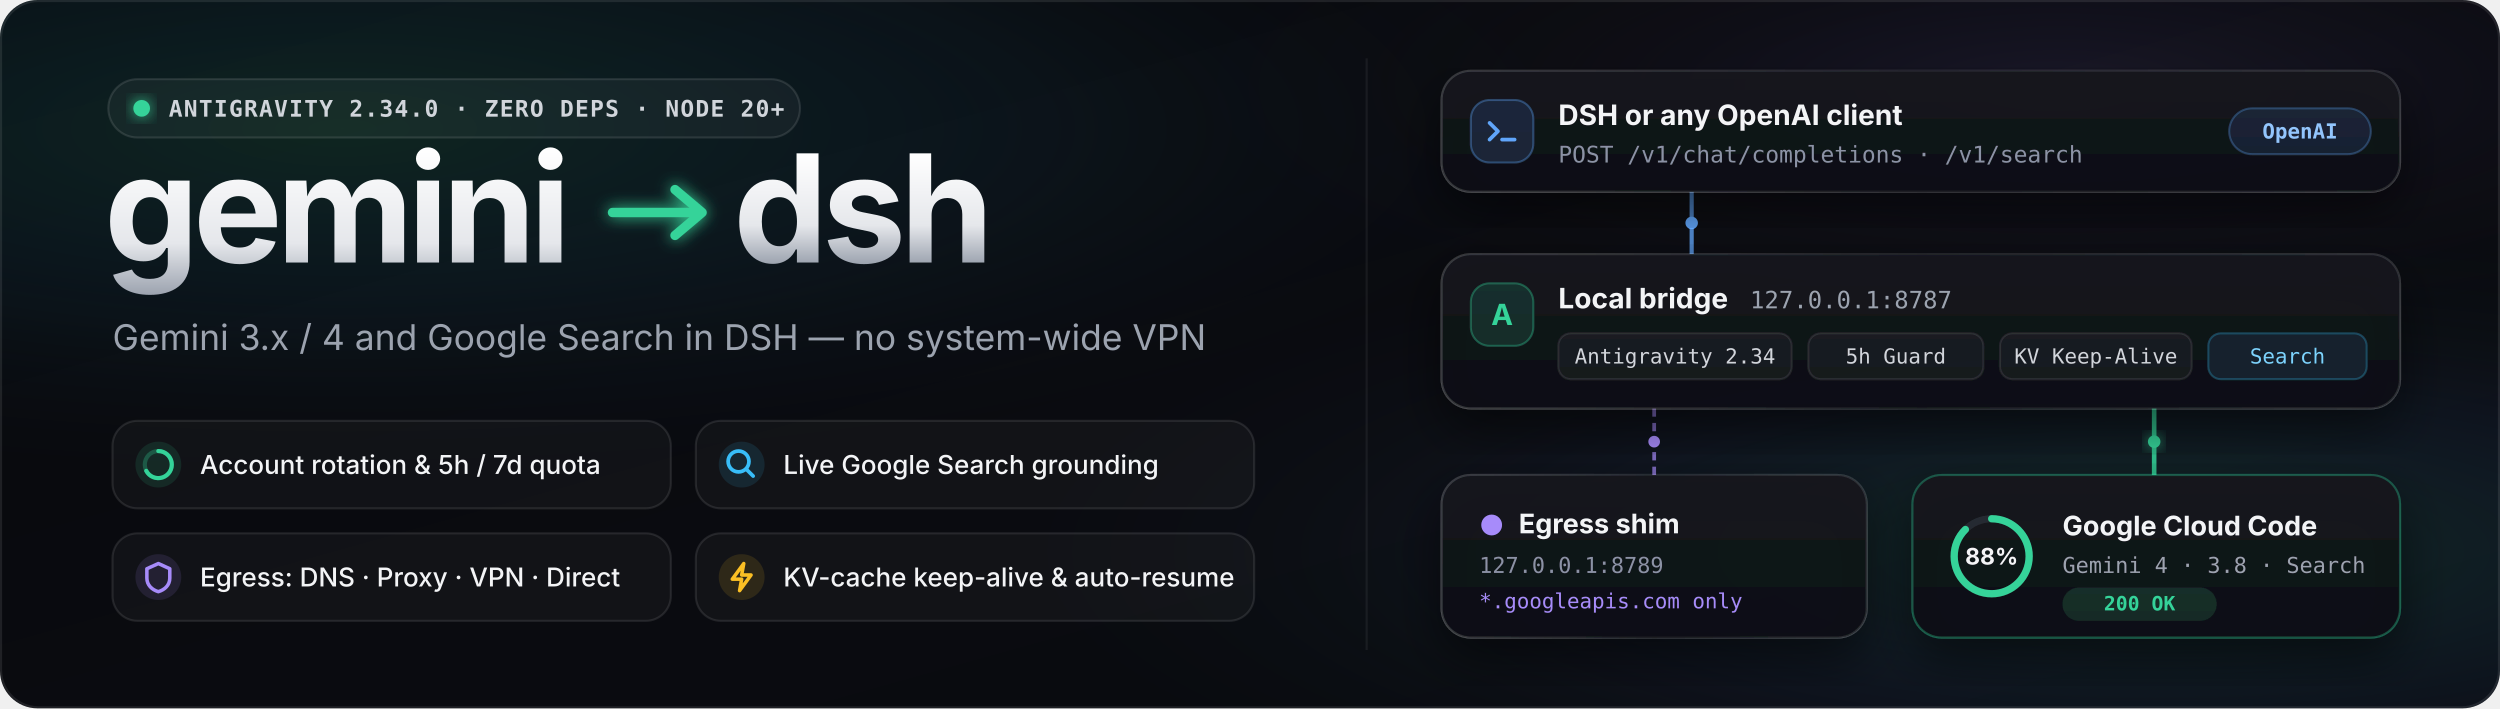
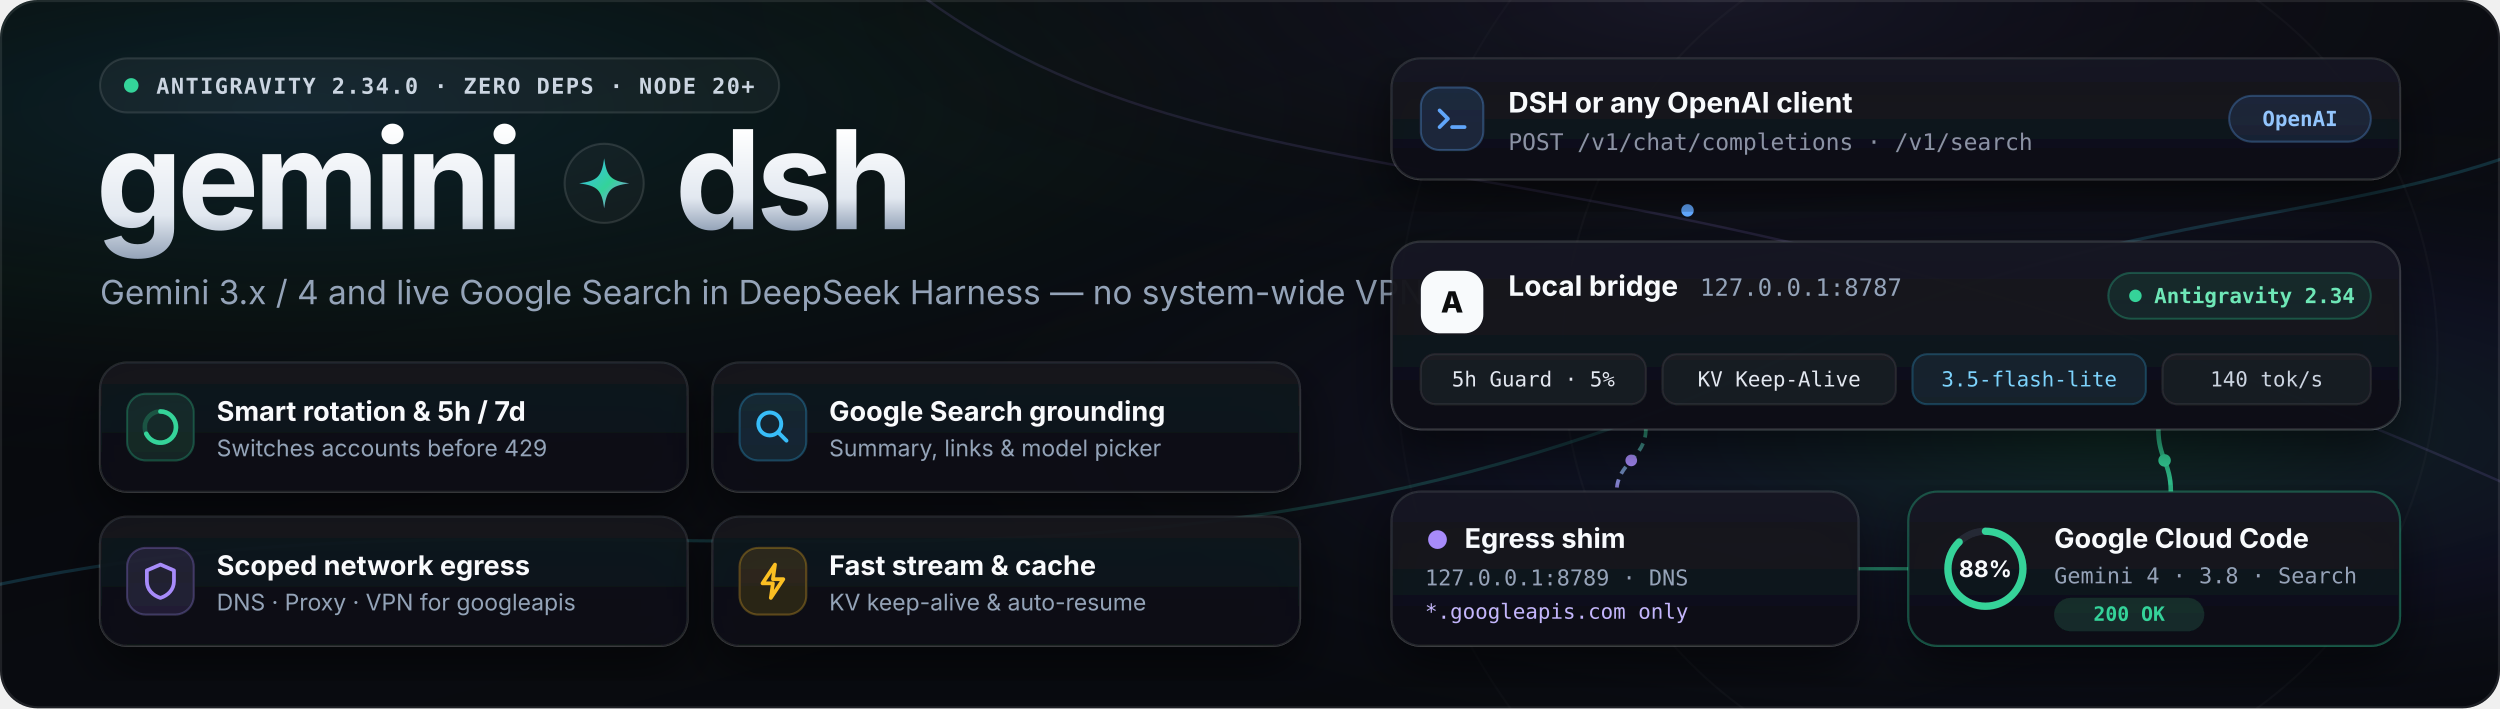
<svg xmlns="http://www.w3.org/2000/svg" width="1200" height="340" viewBox="0 0 1200 340" role="img" aria-label="gemini-to-dsh — Gemini and Google Search inside DeepSeek Harness">
  <defs>
    <linearGradient id="bg" x1="0" y1="0" x2="1" y2="1">
-       <stop offset="0" stop-color="#07080b" />
-       <stop offset="0.55" stop-color="#0a0b10" />
-       <stop offset="1" stop-color="#080a0e" />
+       <stop offset="0" stop-color="#06070a" />
+       <stop offset="0.5" stop-color="#090b10" />
+       <stop offset="1" stop-color="#07090d" />
    </linearGradient>
-     <radialGradient id="glowLeft" cx="0.14" cy="0.18" r="0.52">
-       <stop offset="0" stop-color="#34d399" stop-opacity="0.14" />
-       <stop offset="0.55" stop-color="#38bdf8" stop-opacity="0.05" />
-       <stop offset="1" stop-color="#07080b" stop-opacity="0" />
+     <radialGradient id="ambLeft" cx="0.12" cy="0.15" r="0.55">
+       <stop offset="0" stop-color="#38bdf8" stop-opacity="0.13" />
+       <stop offset="0.5" stop-color="#34d399" stop-opacity="0.05" />
+       <stop offset="1" stop-color="#06070a" stop-opacity="0" />
    </radialGradient>
-     <radialGradient id="glowRight" cx="0.86" cy="0.78" r="0.48">
-       <stop offset="0" stop-color="#34d399" stop-opacity="0.16" />
-       <stop offset="0.5" stop-color="#60a5fa" stop-opacity="0.06" />
-       <stop offset="1" stop-color="#07080b" stop-opacity="0" />
+     <radialGradient id="ambRight" cx="0.84" cy="0.62" r="0.52">
+       <stop offset="0" stop-color="#34d399" stop-opacity="0.15" />
+       <stop offset="0.45" stop-color="#6366f1" stop-opacity="0.07" />
+       <stop offset="1" stop-color="#06070a" stop-opacity="0" />
    </radialGradient>
-     <radialGradient id="glowTopRight" cx="0.82" cy="0.12" r="0.38">
+     <radialGradient id="ambTop" cx="0.68" cy="0.0" r="0.45">
      <stop offset="0" stop-color="#a78bfa" stop-opacity="0.10" />
-       <stop offset="1" stop-color="#07080b" stop-opacity="0" />
+       <stop offset="1" stop-color="#06070a" stop-opacity="0" />
    </radialGradient>
+     <linearGradient id="arcGrad1" x1="0" y1="0" x2="1" y2="1">
+       <stop offset="0" stop-color="#38bdf8" stop-opacity="0" />
+       <stop offset="0.45" stop-color="#38bdf8" stop-opacity="0.18" />
+       <stop offset="0.75" stop-color="#34d399" stop-opacity="0.22" />
+       <stop offset="1" stop-color="#34d399" stop-opacity="0" />
+     </linearGradient>
+     <linearGradient id="arcGrad2" x1="0" y1="1" x2="1" y2="0">
+       <stop offset="0" stop-color="#a78bfa" stop-opacity="0" />
+       <stop offset="0.5" stop-color="#a78bfa" stop-opacity="0.14" />
+       <stop offset="1" stop-color="#38bdf8" stop-opacity="0" />
+     </linearGradient>
    <linearGradient id="wordmark" x1="0" y1="0" x2="0" y2="1">
      <stop offset="0" stop-color="#ffffff" />
-       <stop offset="0.65" stop-color="#e5e7eb" />
-       <stop offset="1" stop-color="#9ca3af" />
+       <stop offset="0.68" stop-color="#e2e8f0" />
+       <stop offset="1" stop-color="#94a3b8" />
    </linearGradient>
-     <linearGradient id="cardFill" x1="0" y1="0" x2="0" y2="1">
-       <stop offset="0" stop-color="#14161d" stop-opacity="0.96" />
-       <stop offset="1" stop-color="#0d0f14" stop-opacity="0.96" />
+     <linearGradient id="starGrad" x1="0" y1="0" x2="1" y2="1">
+       <stop offset="0" stop-color="#38bdf8" />
+       <stop offset="0.55" stop-color="#34d399" />
+       <stop offset="1" stop-color="#a78bfa" />
    </linearGradient>
-     <linearGradient id="cardHighlight" x1="0" y1="0" x2="1" y2="0">
-       <stop offset="0" stop-color="#ffffff" stop-opacity="0.16" />
-       <stop offset="0.5" stop-color="#ffffff" stop-opacity="0.06" />
-       <stop offset="1" stop-color="#ffffff" stop-opacity="0.12" />
+     <linearGradient id="bentoFill" x1="0" y1="0" x2="0" y2="1">
+       <stop offset="0" stop-color="#13161f" stop-opacity="0.92" />
+       <stop offset="1" stop-color="#0c0e14" stop-opacity="0.95" />
    </linearGradient>
-     <linearGradient id="wireSub" x1="0" y1="0" x2="1" y2="0">
-       <stop offset="0" stop-color="#a78bfa" />
-       <stop offset="1" stop-color="#34d399" />
+     <linearGradient id="panelFill" x1="0" y1="0" x2="0" y2="1">
+       <stop offset="0" stop-color="#151822" stop-opacity="0.96" />
+       <stop offset="1" stop-color="#0d0f16" stop-opacity="0.98" />
    </linearGradient>
-     <filter id="cardShadow" x="-15%" y="-20%" width="130%" height="150%">
+     <linearGradient id="topRim" x1="0" y1="0" x2="1" y2="0">
+       <stop offset="0" stop-color="#ffffff" stop-opacity="0.04" />
+       <stop offset="0.5" stop-color="#ffffff" stop-opacity="0.20" />
+       <stop offset="1" stop-color="#ffffff" stop-opacity="0.04" />
+     </linearGradient>
+     <linearGradient id="traceBlue" x1="0" y1="0" x2="0" y2="1">
+       <stop offset="0" stop-color="#60a5fa" stop-opacity="0.85" />
+       <stop offset="1" stop-color="#34d399" stop-opacity="0.85" />
+     </linearGradient>
+     <linearGradient id="traceViolet" x1="0" y1="0" x2="0" y2="1">
+       <stop offset="0" stop-color="#34d399" stop-opacity="0.7" />
+       <stop offset="1" stop-color="#a78bfa" stop-opacity="0.85" />
+     </linearGradient>
+     <filter id="shadow" x="-12%" y="-18%" width="124%" height="145%">
      <feDropShadow dx="0" dy="10" stdDeviation="12" flood-color="#000000" flood-opacity="0.55" />
-     </filter>
-     <filter id="emeraldGlow" x="-40%" y="-40%" width="180%" height="180%">
-       <feGaussianBlur stdDeviation="3.5" result="blur" />
-       <feMerge>
-         <feMergeNode in="blur" />
-         <feMergeNode in="SourceGraphic" />
-       </feMerge>
    </filter>
    <clipPath id="frameClip">
      <rect x="0" y="0" width="1200" height="340" rx="18" />
    </clipPath>
  </defs>
  <g clip-path="url(#frameClip)">
    <rect width="1200" height="340" fill="url(#bg)" />
-     <rect width="1200" height="340" fill="url(#glowLeft)" />
-     <rect width="1200" height="340" fill="url(#glowRight)" />
-     <rect width="1200" height="340" fill="url(#glowTopRight)" />
-     <line x1="656" y1="28" x2="656" y2="312" stroke="#ffffff" stroke-opacity="0.06" stroke-width="1" />
-     <g transform="translate(52 38)">
-       <rect width="332" height="28" rx="14" fill="#ffffff" fill-opacity="0.04" stroke="#ffffff" stroke-opacity="0.11" />
-       <circle cx="16" cy="14" r="4" fill="#34d399" filter="url(#emeraldGlow)" />
-       <text x="29" y="18" font-family="Consolas,'Cascadia Mono',SFMono-Regular,Menlo,monospace" font-size="11" font-weight="600" letter-spacing="0.6" fill="#d1d5db">ANTIGRAVITY 2.34.0 · ZERO DEPS · NODE 20+</text>
+     <rect width="1200" height="340" fill="url(#ambLeft)" />
+     <rect width="1200" height="340" fill="url(#ambRight)" />
+     <rect width="1200" height="340" fill="url(#ambTop)" />
+     <path d="M -40 290 C 260 210, 520 330, 860 170 C 1020 95, 1140 110, 1240 60" fill="none" stroke="url(#arcGrad1)" stroke-width="1.5" />
+     <path d="M 420 -20 C 580 120, 780 40, 1220 240" fill="none" stroke="url(#arcGrad2)" stroke-width="1.2" />
+     <circle cx="960" cy="170" r="210" fill="none" stroke="#ffffff" stroke-opacity="0.025" stroke-width="1" />
+     <circle cx="960" cy="170" r="290" fill="none" stroke="#ffffff" stroke-opacity="0.018" stroke-width="1" />
+     <g transform="translate(48 28)">
+       <rect width="326" height="26" rx="13" fill="#ffffff" fill-opacity="0.04" stroke="#ffffff" stroke-opacity="0.11" />
+       <circle cx="15" cy="13" r="3.5" fill="#34d399" />
+       <text x="27" y="17" font-family="Consolas,'Cascadia Mono',SFMono-Regular,Menlo,monospace" font-size="10.5" font-weight="600" letter-spacing="0.7" fill="#cbd5e1">ANTIGRAVITY 2.34.0 · ZERO DEPS · NODE 20+</text>
    </g>
-     <g transform="translate(50 126)">
-       <text x="0" y="0" font-family="'Segoe UI Variable Display','Segoe UI',Inter,system-ui,sans-serif" font-size="72" font-weight="750" letter-spacing="-2.8" fill="url(#wordmark)">gemini</text>
-       <g transform="translate(244 -24)" filter="url(#emeraldGlow)">
-         <line x1="0" y1="0" x2="42" y2="0" stroke="#34d399" stroke-width="4.5" stroke-linecap="round" />
-         <path d="M 30 -11 L 43 0 L 30 11" fill="none" stroke="#34d399" stroke-width="4.5" stroke-linecap="round" stroke-linejoin="round" />
+     <g transform="translate(46 110)">
+       <text x="0" y="0" font-family="'Segoe UI Variable Display','Segoe UI',Inter,system-ui,sans-serif" font-size="66" font-weight="750" letter-spacing="-2.6" fill="url(#wordmark)">gemini</text>
+       <g transform="translate(244 -22)">
+         <circle cx="0" cy="0" r="19" fill="#ffffff" fill-opacity="0.035" stroke="#ffffff" stroke-opacity="0.12" />
+         <path d="M 0 -12 C 1.2 -3.2 3.2 -1.2 12 0 C 3.2 1.2 1.2 3.2 0 12 C -1.2 3.2 -3.2 1.2 -12 0 C -3.2 -1.2 -1.2 -3.2 0 -12 Z" fill="url(#starGrad)" />
      </g>
-       <text x="302" y="0" font-family="'Segoe UI Variable Display','Segoe UI',Inter,system-ui,sans-serif" font-size="72" font-weight="750" letter-spacing="-2.8" fill="url(#wordmark)">dsh</text>
+       <text x="278" y="0" font-family="'Segoe UI Variable Display','Segoe UI',Inter,system-ui,sans-serif" font-size="66" font-weight="750" letter-spacing="-2.6" fill="url(#wordmark)">dsh</text>
    </g>
-     <text x="54" y="168" font-family="'Segoe UI',Inter,system-ui,sans-serif" font-size="17" font-weight="400" fill="#9ca3af">
-       Gemini 3.x / 4 and Google Search in DSH — no system-wide VPN
+     <text x="48" y="146" font-family="'Segoe UI',Inter,system-ui,sans-serif" font-size="16" font-weight="400" fill="#94a3b8">
+       Gemini 3.x / 4 and live Google Search in DeepSeek Harness — no system-wide VPN
    </text>
-     <g font-family="'Segoe UI',Inter,system-ui,sans-serif" font-size="12.5" font-weight="500">
-       <g transform="translate(54 202)">
-         <rect width="268" height="42" rx="12" fill="#ffffff" fill-opacity="0.035" stroke="#ffffff" stroke-opacity="0.10" />
-         <circle cx="22" cy="21" r="11" fill="#34d399" fill-opacity="0.12" />
-         <circle cx="22" cy="21" r="6.5" fill="none" stroke="#34d399" stroke-opacity="0.28" stroke-width="2" />
-         <path d="M 22 14.5 A 6.5 6.5 0 1 1 16.2 24" fill="none" stroke="#34d399" stroke-width="2" stroke-linecap="round" />
-         <text x="42" y="25.5" fill="#f3f4f6">Account rotation &amp; 5h / 7d quota</text>
+     <g font-family="'Segoe UI',Inter,system-ui,sans-serif">
+       <g transform="translate(48 174)" filter="url(#shadow)">
+         <rect width="282" height="62" rx="13" fill="url(#bentoFill)" stroke="#ffffff" stroke-opacity="0.09" />
+         <line x1="16" y1="0.5" x2="266" y2="0.5" stroke="url(#topRim)" />
+         <rect x="13" y="15" width="32" height="32" rx="9" fill="#34d399" fill-opacity="0.12" stroke="#34d399" stroke-opacity="0.28" />
+         <circle cx="29" cy="31" r="7.5" fill="none" stroke="#34d399" stroke-opacity="0.25" stroke-width="2.2" />
+         <path d="M 29 23.5 A 7.5 7.5 0 1 1 22.2 34.2" fill="none" stroke="#34d399" stroke-width="2.2" stroke-linecap="round" />
+         <text x="56" y="28" font-size="13" font-weight="650" fill="#f8fafc">Smart rotation &amp; 5h / 7d</text>
+         <text x="56" y="45" font-size="11" fill="#94a3b8">Switches accounts before 429</text>
      </g>
-       <g transform="translate(334 202)">
-         <rect width="268" height="42" rx="12" fill="#ffffff" fill-opacity="0.035" stroke="#ffffff" stroke-opacity="0.10" />
-         <circle cx="22" cy="21" r="11" fill="#38bdf8" fill-opacity="0.12" />
-         <circle cx="20.5" cy="19.5" r="5" fill="none" stroke="#38bdf8" stroke-width="1.8" />
-         <line x1="24.2" y1="23.2" x2="27.5" y2="26.5" stroke="#38bdf8" stroke-width="1.8" stroke-linecap="round" />
-         <text x="42" y="25.5" fill="#f3f4f6">Live Google Search grounding</text>
+       <g transform="translate(342 174)" filter="url(#shadow)">
+         <rect width="282" height="62" rx="13" fill="url(#bentoFill)" stroke="#ffffff" stroke-opacity="0.09" />
+         <line x1="16" y1="0.5" x2="266" y2="0.5" stroke="url(#topRim)" />
+         <rect x="13" y="15" width="32" height="32" rx="9" fill="#38bdf8" fill-opacity="0.12" stroke="#38bdf8" stroke-opacity="0.28" />
+         <circle cx="27.5" cy="29.5" r="5.5" fill="none" stroke="#38bdf8" stroke-width="1.9" />
+         <line x1="31.5" y1="33.5" x2="35.5" y2="37.5" stroke="#38bdf8" stroke-width="1.9" stroke-linecap="round" />
+         <text x="56" y="28" font-size="13" font-weight="650" fill="#f8fafc">Google Search grounding</text>
+         <text x="56" y="45" font-size="11" fill="#94a3b8">Summary, links &amp; model picker</text>
      </g>
-       <g transform="translate(54 256)">
-         <rect width="268" height="42" rx="12" fill="#ffffff" fill-opacity="0.035" stroke="#ffffff" stroke-opacity="0.10" />
-         <circle cx="22" cy="21" r="11" fill="#a78bfa" fill-opacity="0.12" />
-         <path d="M 22 14.5 L 27.5 17 V 21.5 C 27.5 24.8 25.1 27.1 22 28 C 18.9 27.1 16.5 24.8 16.5 21.5 V 17 Z" fill="none" stroke="#a78bfa" stroke-width="1.7" stroke-linejoin="round" />
-         <text x="42" y="25.5" fill="#f3f4f6">Egress: DNS · Proxy · VPN · Direct</text>
+       <g transform="translate(48 248)" filter="url(#shadow)">
+         <rect width="282" height="62" rx="13" fill="url(#bentoFill)" stroke="#ffffff" stroke-opacity="0.09" />
+         <line x1="16" y1="0.5" x2="266" y2="0.5" stroke="url(#topRim)" />
+         <rect x="13" y="15" width="32" height="32" rx="9" fill="#a78bfa" fill-opacity="0.12" stroke="#a78bfa" stroke-opacity="0.28" />
+         <path d="M 29 23 L 35.5 25.8 V 31 C 35.5 35 32.7 37.8 29 39 C 25.3 37.8 22.5 35 22.5 31 V 25.8 Z" fill="none" stroke="#a78bfa" stroke-width="1.8" stroke-linejoin="round" />
+         <text x="56" y="28" font-size="13" font-weight="650" fill="#f8fafc">Scoped network egress</text>
+         <text x="56" y="45" font-size="11" fill="#94a3b8">DNS · Proxy · VPN for googleapis</text>
      </g>
-       <g transform="translate(334 256)">
-         <rect width="268" height="42" rx="12" fill="#ffffff" fill-opacity="0.035" stroke="#ffffff" stroke-opacity="0.10" />
-         <circle cx="22" cy="21" r="11" fill="#fbbf24" fill-opacity="0.12" />
-         <path d="M 23 14.5 L 17.5 22 H 22 L 21 27.5 L 26.5 20 H 22 Z" fill="none" stroke="#fbbf24" stroke-width="1.7" stroke-linejoin="round" />
-         <text x="42" y="25.5" fill="#f3f4f6">KV-cache keep-alive &amp; auto-resume</text>
+       <g transform="translate(342 248)" filter="url(#shadow)">
+         <rect width="282" height="62" rx="13" fill="url(#bentoFill)" stroke="#ffffff" stroke-opacity="0.09" />
+         <line x1="16" y1="0.5" x2="266" y2="0.5" stroke="url(#topRim)" />
+         <rect x="13" y="15" width="32" height="32" rx="9" fill="#fbbf24" fill-opacity="0.12" stroke="#fbbf24" stroke-opacity="0.28" />
+         <path d="M 30 23 L 24 32 H 29 L 28 39 L 34 30 H 29 Z" fill="none" stroke="#fbbf24" stroke-width="1.8" stroke-linejoin="round" />
+         <text x="56" y="28" font-size="13" font-weight="650" fill="#f8fafc">Fast stream &amp; cache</text>
+         <text x="56" y="45" font-size="11" fill="#94a3b8">KV keep-alive &amp; auto-resume</text>
      </g>
    </g>
    <g fill="none">
-       <path d="M 812 92 V 122" stroke="#60a5fa" stroke-width="2" stroke-opacity="0.75" />
-       <circle cx="812" cy="107" r="3" fill="#60a5fa" />
-       <path d="M 794 196 V 228" stroke="#a78bfa" stroke-width="1.8" stroke-opacity="0.7" stroke-dasharray="4 3" />
-       <circle cx="794" cy="212" r="2.8" fill="#a78bfa" />
-       <path d="M 1034 196 V 228" stroke="#34d399" stroke-width="2.2" stroke-opacity="0.85" />
-       <circle cx="1034" cy="212" r="3" fill="#34d399" filter="url(#emeraldGlow)" />
-       <path d="M 896 267 H 918" stroke="url(#wireSub)" stroke-width="1.8" stroke-opacity="0.75" />
+       <path d="M 810 86 C 810 102, 810 104, 810 116" stroke="url(#traceBlue)" stroke-width="2" />
+       <circle cx="810" cy="101" r="3" fill="#60a5fa" />
+       <path d="M 790 206 C 790 220, 776 222, 776 236" stroke="url(#traceViolet)" stroke-width="1.8" stroke-dasharray="4 3" />
+       <circle cx="783" cy="221" r="2.8" fill="#a78bfa" />
+       <path d="M 1036 206 C 1036 220, 1042 222, 1042 236" stroke="#34d399" stroke-width="2.2" stroke-opacity="0.85" />
+       <circle cx="1039" cy="221" r="3" fill="#34d399" />
+       <path d="M 892 273 H 916" stroke="#34d399" stroke-width="1.6" stroke-opacity="0.55" />
    </g>
-     <g transform="translate(692 34)" filter="url(#cardShadow)">
-       <rect width="460" height="58" rx="14" fill="url(#cardFill)" stroke="url(#cardHighlight)" />
-       <rect x="14" y="14" width="30" height="30" rx="9" fill="#60a5fa" fill-opacity="0.14" stroke="#60a5fa" stroke-opacity="0.35" />
+     <g transform="translate(668 28)" filter="url(#shadow)">
+       <rect width="484" height="58" rx="14" fill="url(#panelFill)" stroke="#ffffff" stroke-opacity="0.10" />
+       <line x1="18" y1="0.5" x2="466" y2="0.5" stroke="url(#topRim)" />
+       <rect x="14" y="14" width="30" height="30" rx="9" fill="#60a5fa" fill-opacity="0.14" stroke="#60a5fa" stroke-opacity="0.32" />
      <path d="M 23 25 L 27 29 L 23 33 M 29 33 H 35" fill="none" stroke="#60a5fa" stroke-width="1.8" stroke-linecap="round" stroke-linejoin="round" />
-       <text x="56" y="26" font-family="'Segoe UI',Inter,system-ui,sans-serif" font-size="13.5" font-weight="650" fill="#f3f4f6">DSH or any OpenAI client</text>
+       <text x="56" y="26" font-family="'Segoe UI',Inter,system-ui,sans-serif" font-size="13.5" font-weight="650" fill="#f8fafc">DSH or any OpenAI client</text>
      <text x="56" y="44" font-family="Consolas,'Cascadia Mono',monospace" font-size="11" fill="#8b92a5">POST /v1/chat/completions · /v1/search</text>
-       <rect x="378" y="18" width="68" height="22" rx="11" fill="#60a5fa" fill-opacity="0.12" stroke="#60a5fa" stroke-opacity="0.3" />
-       <text x="412" y="32.5" text-anchor="middle" font-family="Consolas,'Cascadia Mono',monospace" font-size="10" font-weight="600" fill="#93c5fd">OpenAI</text>
+       <rect x="402" y="18" width="68" height="22" rx="11" fill="#60a5fa" fill-opacity="0.12" stroke="#60a5fa" stroke-opacity="0.3" />
+       <text x="436" y="32.5" text-anchor="middle" font-family="Consolas,'Cascadia Mono',monospace" font-size="10" font-weight="600" fill="#93c5fd">OpenAI</text>
    </g>
-     <g transform="translate(692 122)" filter="url(#cardShadow)">
-       <rect width="460" height="74" rx="14" fill="url(#cardFill)" stroke="url(#cardHighlight)" />
-       <rect x="14" y="14" width="30" height="30" rx="9" fill="#34d399" fill-opacity="0.14" stroke="#34d399" stroke-opacity="0.35" />
-       <text x="29" y="34" text-anchor="middle" font-family="'Segoe UI',Inter,sans-serif" font-size="14" font-weight="750" fill="#34d399">A</text>
-       <text x="56" y="26" font-family="'Segoe UI',Inter,system-ui,sans-serif" font-size="13.5" font-weight="650" fill="#f3f4f6">Local bridge</text>
-       <text x="148" y="26" font-family="Consolas,'Cascadia Mono',monospace" font-size="11.5" fill="#9ca3af">127.0.0.1:8787</text>
-       <g transform="translate(56 38)" font-family="Consolas,'Cascadia Mono',monospace" font-size="10">
-         <rect width="112" height="22" rx="6" fill="#ffffff" fill-opacity="0.04" stroke="#ffffff" stroke-opacity="0.09" />
-         <text x="56" y="14.5" text-anchor="middle" fill="#d1d5db">Antigravity 2.34</text>
-         <rect x="120" width="84" height="22" rx="6" fill="#ffffff" fill-opacity="0.04" stroke="#ffffff" stroke-opacity="0.09" />
-         <text x="162" y="14.5" text-anchor="middle" fill="#d1d5db">5h Guard</text>
-         <rect x="212" width="92" height="22" rx="6" fill="#ffffff" fill-opacity="0.04" stroke="#ffffff" stroke-opacity="0.09" />
-         <text x="258" y="14.5" text-anchor="middle" fill="#d1d5db">KV Keep-Alive</text>
-         <rect x="312" width="76" height="22" rx="6" fill="#38bdf8" fill-opacity="0.10" stroke="#38bdf8" stroke-opacity="0.28" />
-         <text x="350" y="14.5" text-anchor="middle" fill="#7dd3fc">Search</text>
+     <g transform="translate(668 116)" filter="url(#shadow)">
+       <rect width="484" height="90" rx="14" fill="url(#panelFill)" stroke="#ffffff" stroke-opacity="0.12" />
+       <line x1="18" y1="0.5" x2="466" y2="0.5" stroke="url(#topRim)" />
+       <rect x="14" y="14" width="30" height="30" rx="9" fill="#f8fafc" />
+       <text x="29" y="34" text-anchor="middle" font-family="'Segoe UI',Inter,sans-serif" font-size="14" font-weight="800" fill="#090b10">A</text>
+       <text x="56" y="26" font-family="'Segoe UI',Inter,system-ui,sans-serif" font-size="13.5" font-weight="650" fill="#f8fafc">Local bridge</text>
+       <text x="148" y="26" font-family="Consolas,'Cascadia Mono',monospace" font-size="11.5" fill="#94a3b8">127.0.0.1:8787</text>
+       <rect x="344" y="15" width="126" height="22" rx="11" fill="#34d399" fill-opacity="0.10" stroke="#34d399" stroke-opacity="0.28" />
+       <circle cx="357" cy="26" r="3" fill="#34d399" />
+       <text x="366" y="29.5" font-family="Consolas,'Cascadia Mono',monospace" font-size="10" font-weight="600" fill="#6ee7b7">Antigravity 2.34</text>
+       <g transform="translate(14 54)" font-family="Consolas,'Cascadia Mono',monospace" font-size="10">
+         <rect width="108" height="24" rx="7" fill="#ffffff" fill-opacity="0.04" stroke="#ffffff" stroke-opacity="0.08" />
+         <text x="54" y="15.5" text-anchor="middle" fill="#e2e8f0">5h Guard · 5%</text>
+         <rect x="116" width="112" height="24" rx="7" fill="#ffffff" fill-opacity="0.04" stroke="#ffffff" stroke-opacity="0.08" />
+         <text x="172" y="15.5" text-anchor="middle" fill="#e2e8f0">KV Keep-Alive</text>
+         <rect x="236" width="112" height="24" rx="7" fill="#38bdf8" fill-opacity="0.09" stroke="#38bdf8" stroke-opacity="0.25" />
+         <text x="292" y="15.5" text-anchor="middle" fill="#7dd3fc">3.5-flash-lite</text>
+         <rect x="356" width="100" height="24" rx="7" fill="#ffffff" fill-opacity="0.04" stroke="#ffffff" stroke-opacity="0.08" />
+         <text x="406" y="15.5" text-anchor="middle" fill="#cbd5e1">140 tok/s</text>
      </g>
    </g>
-     <g transform="translate(692 228)" filter="url(#cardShadow)">
-       <rect width="204" height="78" rx="14" fill="url(#cardFill)" stroke="url(#cardHighlight)" />
-       <circle cx="24" cy="24" r="5" fill="#a78bfa" />
-       <text x="37" y="28" font-family="'Segoe UI',Inter,system-ui,sans-serif" font-size="13" font-weight="650" fill="#f3f4f6">Egress shim</text>
-       <text x="18" y="47" font-family="Consolas,'Cascadia Mono',monospace" font-size="10.5" fill="#8b92a5">127.0.0.1:8789</text>
-       <text x="18" y="64" font-family="Consolas,'Cascadia Mono',monospace" font-size="10" fill="#a78bfa">*.googleapis.com only</text>
+     <g transform="translate(668 236)" filter="url(#shadow)">
+       <rect width="224" height="74" rx="14" fill="url(#panelFill)" stroke="#ffffff" stroke-opacity="0.10" />
+       <line x1="16" y1="0.5" x2="208" y2="0.5" stroke="url(#topRim)" />
+       <circle cx="22" cy="23" r="4.5" fill="#a78bfa" />
+       <text x="35" y="27" font-family="'Segoe UI',Inter,system-ui,sans-serif" font-size="13" font-weight="650" fill="#f8fafc">Egress shim</text>
+       <text x="16" y="45" font-family="Consolas,'Cascadia Mono',monospace" font-size="10.5" fill="#94a3b8">127.0.0.1:8789 · DNS</text>
+       <text x="16" y="61" font-family="Consolas,'Cascadia Mono',monospace" font-size="10" fill="#c4b5fd">*.googleapis.com only</text>
    </g>
-     <g transform="translate(918 228)" filter="url(#cardShadow)">
-       <rect width="234" height="78" rx="14" fill="url(#cardFill)" stroke="#34d399" stroke-opacity="0.32" />
-       <g transform="translate(16 17)">
+     <g transform="translate(916 236)" filter="url(#shadow)">
+       <rect width="236" height="74" rx="14" fill="url(#panelFill)" stroke="#34d399" stroke-opacity="0.30" />
+       <line x1="16" y1="0.5" x2="220" y2="0.5" stroke="url(#topRim)" />
+       <g transform="translate(15 15)">
        <circle cx="22" cy="22" r="18" fill="none" stroke="#ffffff" stroke-opacity="0.09" stroke-width="3.5" />
        <circle cx="22" cy="22" r="18" fill="none" stroke="#34d399" stroke-width="3.5" stroke-linecap="round" stroke-dasharray="113.1" stroke-dashoffset="14" transform="rotate(-90 22 22)" />
-         <text x="22" y="26" text-anchor="middle" font-family="'Segoe UI',Inter,system-ui,sans-serif" font-size="11" font-weight="700" fill="#f3f4f6">88%</text>
+         <text x="22" y="26" text-anchor="middle" font-family="'Segoe UI',Inter,sans-serif" font-size="11" font-weight="700" fill="#f8fafc">88%</text>
      </g>
-       <text x="72" y="29" font-family="'Segoe UI',Inter,system-ui,sans-serif" font-size="13" font-weight="650" fill="#f3f4f6">Google Cloud Code</text>
-       <text x="72" y="47" font-family="Consolas,'Cascadia Mono',monospace" font-size="10.5" fill="#9ca3af">Gemini 4 · 3.8 · Search</text>
-       <rect x="72" y="54" width="74" height="16" rx="8" fill="#34d399" fill-opacity="0.14" />
-       <text x="109" y="65" text-anchor="middle" font-family="Consolas,'Cascadia Mono',monospace" font-size="9.5" font-weight="600" fill="#34d399">200 OK</text>
+       <text x="70" y="27" font-family="'Segoe UI',Inter,system-ui,sans-serif" font-size="13" font-weight="650" fill="#f8fafc">Google Cloud Code</text>
+       <text x="70" y="44" font-family="Consolas,'Cascadia Mono',monospace" font-size="10.5" fill="#94a3b8">Gemini 4 · 3.8 · Search</text>
+       <rect x="70" y="51" width="72" height="16" rx="8" fill="#34d399" fill-opacity="0.14" />
+       <text x="106" y="62" text-anchor="middle" font-family="Consolas,'Cascadia Mono',monospace" font-size="9.5" font-weight="600" fill="#34d399">200 OK</text>
    </g>
    <rect x="0.5" y="0.5" width="1199" height="339" rx="18" fill="none" stroke="#ffffff" stroke-opacity="0.09" />
  </g>
</svg>
